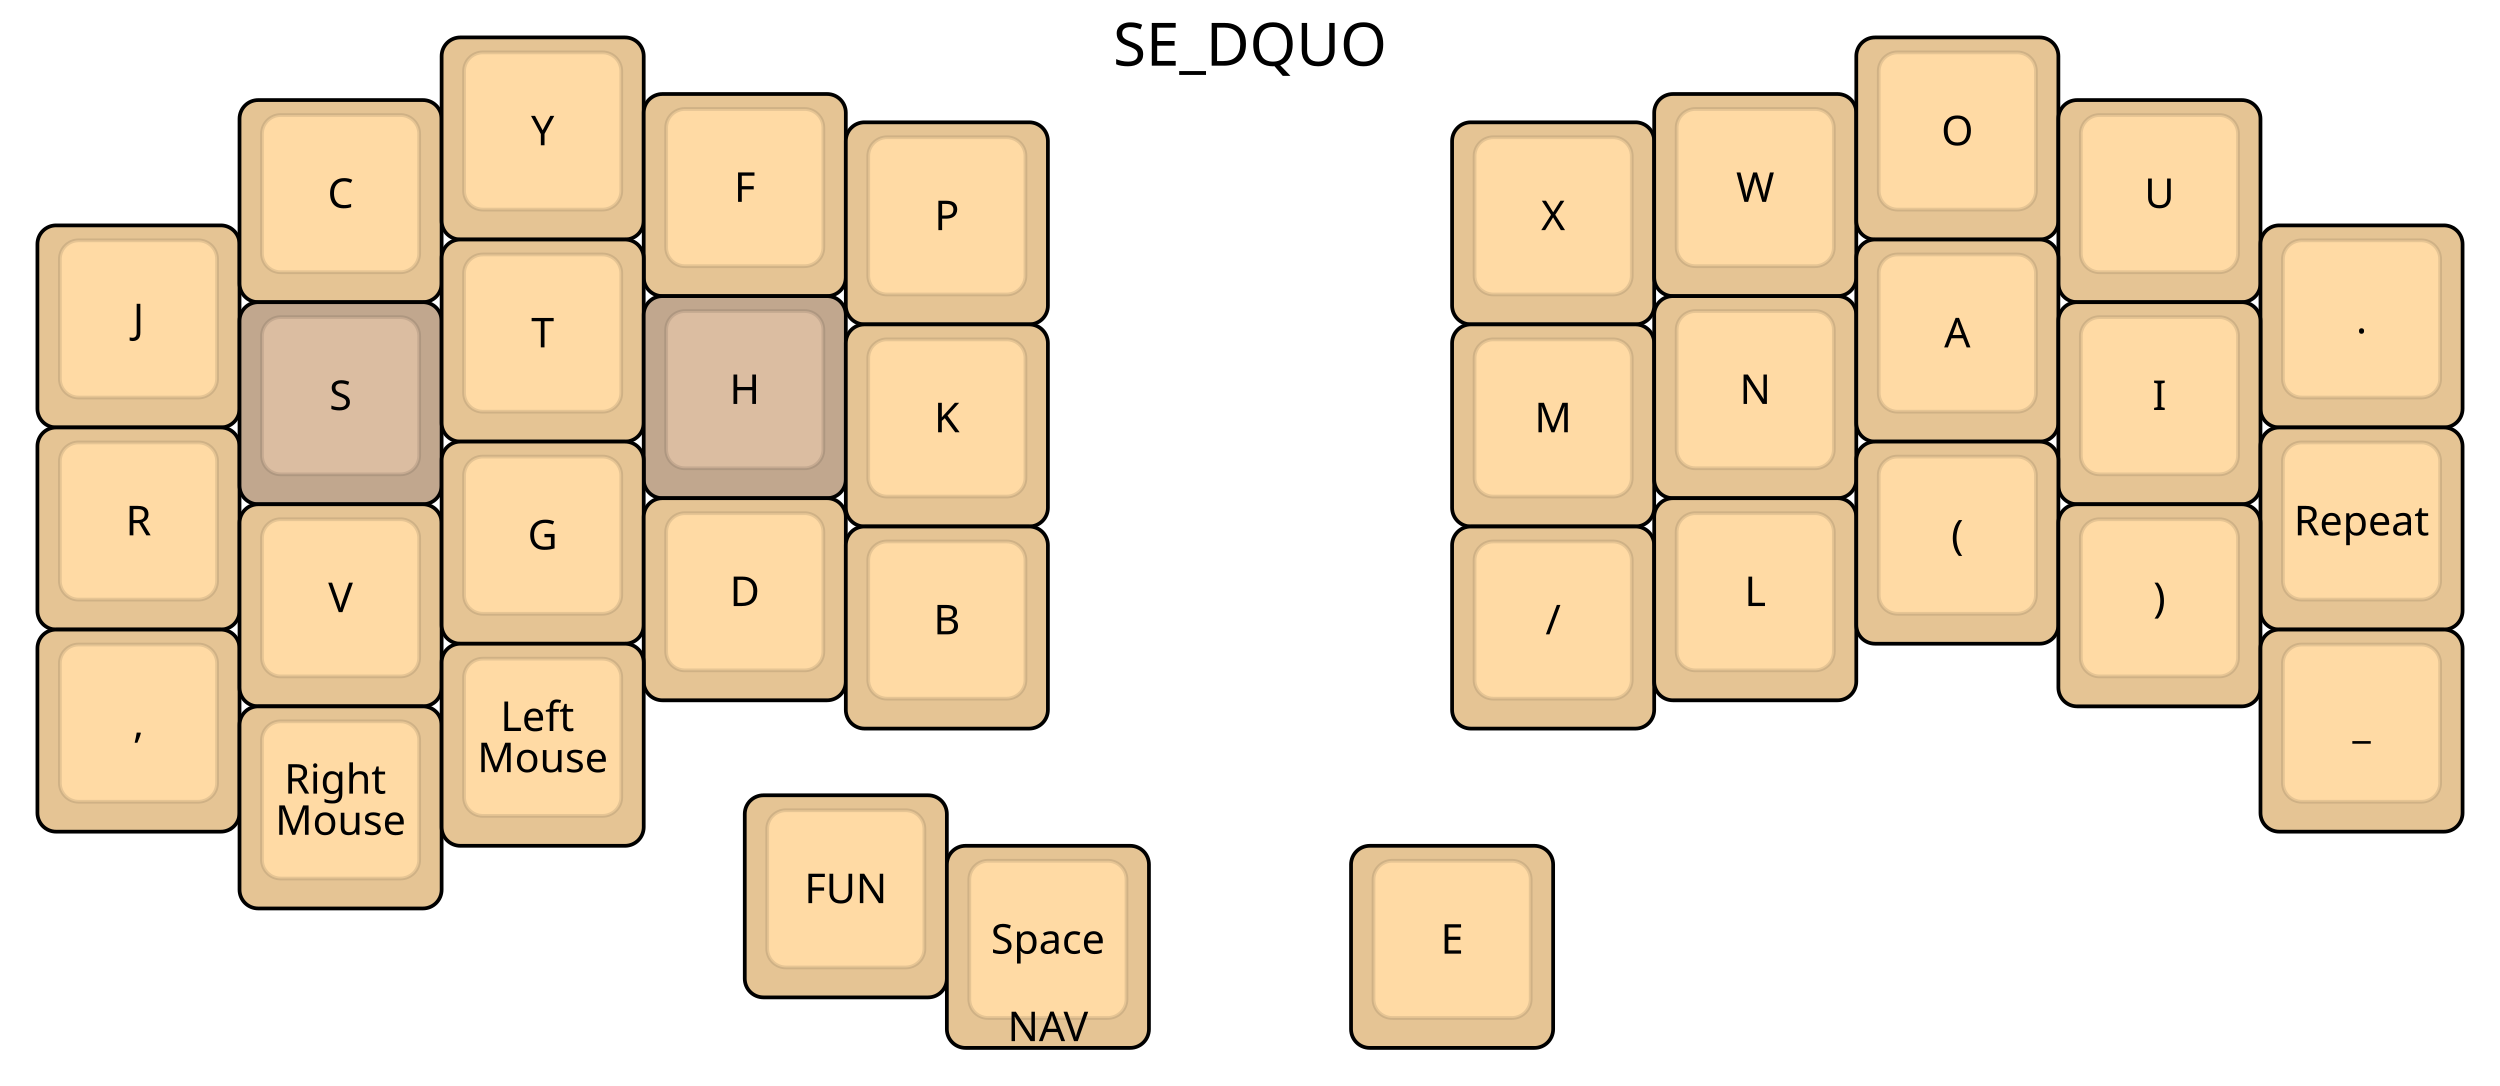
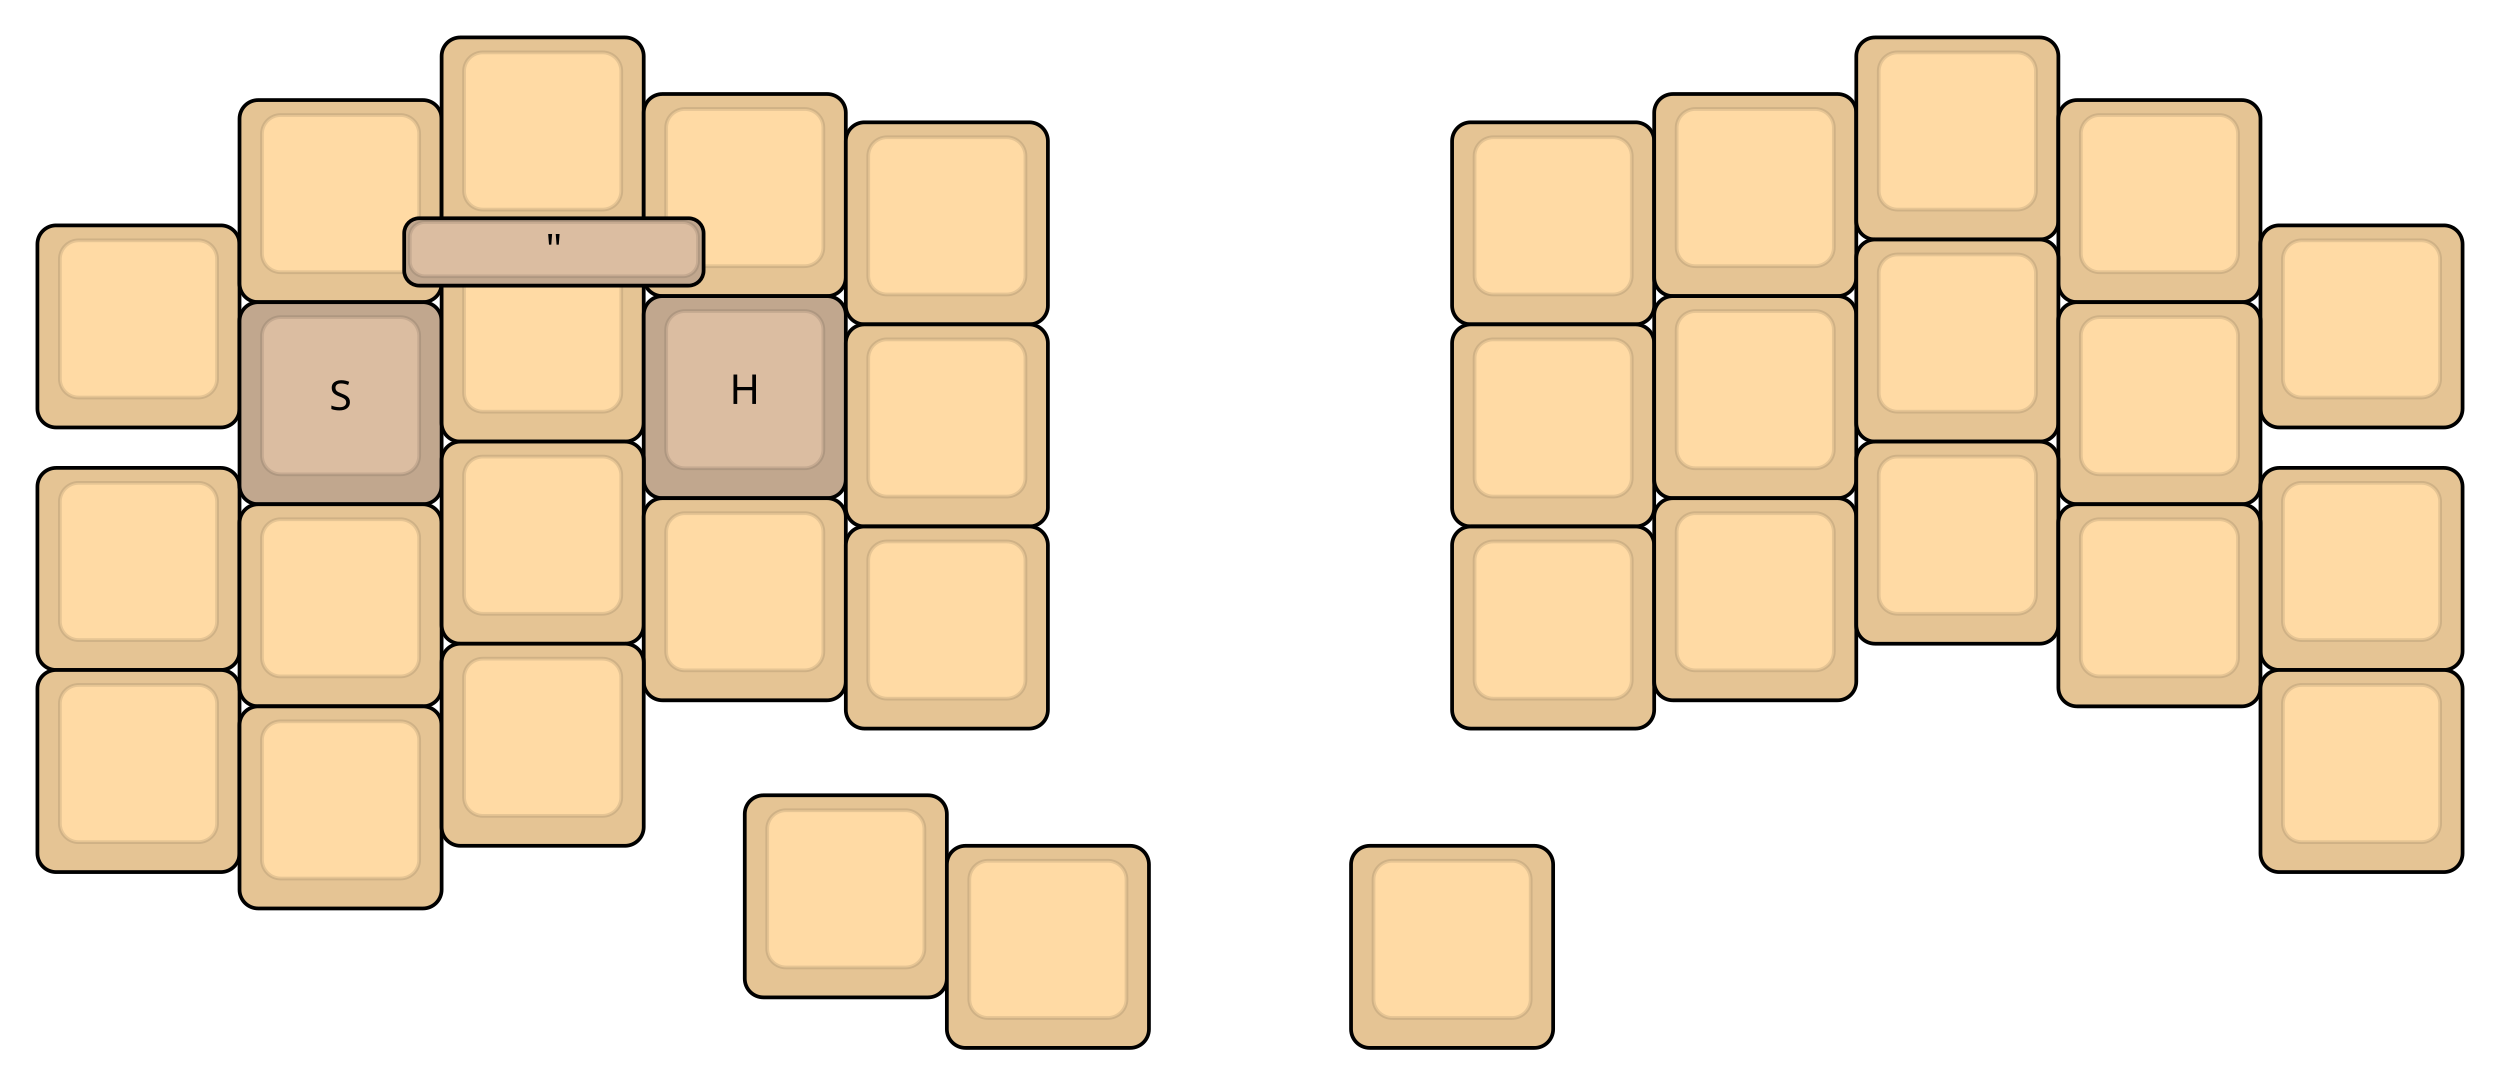
<svg xmlns="http://www.w3.org/2000/svg" width="668px" height="290x" viewBox="0 0 668 290">
  <style type="text/css">
    .keycap .border { stroke: black; stroke-width: 1; }
    .keycap .inner.border { stroke: rgba(0,0,0,.1); }
    .keycap { font-family: sans-serif; font-size: 11px}
    .combo-output { font-family: sans-serif; font-size: 16px}
    .combos .keycap { font-size: 8px}
  </style>
  <g class="keycap combo_background">
    <rect x="10" y="60.22" width="54" height="54" rx="5" fill="#e5c494" class="outer border" />
    <rect x="16" y="64.22" width="42" height="42" rx="5" fill="#ffdaa4" class="inner border" />
-     <text x="37" y="85.22" text-anchor="middle" dominant-baseline="middle" class="main">
-       <tspan x="37" dy="0">J</tspan>
-     </text>
  </g>
  <g class="keycap combo_background">
    <rect x="64" y="26.74" width="54" height="54" rx="5" fill="#e5c494" class="outer border" />
    <rect x="70" y="30.74" width="42" height="42" rx="5" fill="#ffdaa4" class="inner border" />
-     <text x="91" y="51.74" text-anchor="middle" dominant-baseline="middle" class="main">
-       <tspan x="91" dy="0">C</tspan>
-     </text>
  </g>
  <g class="keycap combo_background">
    <rect x="118" y="10" width="54" height="54" rx="5" fill="#e5c494" class="outer border" />
    <rect x="124" y="14" width="42" height="42" rx="5" fill="#ffdaa4" class="inner border" />
-     <text x="145" y="35" text-anchor="middle" dominant-baseline="middle" class="main">
-       <tspan x="145" dy="0">Y</tspan>
-     </text>
  </g>
  <g class="keycap combo_background">
    <rect x="172" y="25.12" width="54" height="54" rx="5" fill="#e5c494" class="outer border" />
    <rect x="178" y="29.12" width="42" height="42" rx="5" fill="#ffdaa4" class="inner border" />
-     <text x="199" y="50.12" text-anchor="middle" dominant-baseline="middle" class="main">
-       <tspan x="199" dy="0">F</tspan>
-     </text>
  </g>
  <g class="keycap combo_background">
    <rect x="226" y="32.68" width="54" height="54" rx="5" fill="#e5c494" class="outer border" />
    <rect x="232" y="36.68" width="42" height="42" rx="5" fill="#ffdaa4" class="inner border" />
-     <text x="253" y="57.68" text-anchor="middle" dominant-baseline="middle" class="main">
-       <tspan x="253" dy="0">P</tspan>
-     </text>
  </g>
  <g class="keycap combo_background">
    <rect x="388" y="32.68" width="54" height="54" rx="5" fill="#e5c494" class="outer border" />
    <rect x="394" y="36.68" width="42" height="42" rx="5" fill="#ffdaa4" class="inner border" />
-     <text x="415" y="57.68" text-anchor="middle" dominant-baseline="middle" class="main">
-       <tspan x="415" dy="0">X</tspan>
-     </text>
  </g>
  <g class="keycap combo_background">
    <rect x="442" y="25.12" width="54" height="54" rx="5" fill="#e5c494" class="outer border" />
    <rect x="448" y="29.12" width="42" height="42" rx="5" fill="#ffdaa4" class="inner border" />
-     <text x="469" y="50.12" text-anchor="middle" dominant-baseline="middle" class="main">
-       <tspan x="469" dy="0">W</tspan>
-     </text>
  </g>
  <g class="keycap combo_background">
    <rect x="496" y="10" width="54" height="54" rx="5" fill="#e5c494" class="outer border" />
    <rect x="502" y="14" width="42" height="42" rx="5" fill="#ffdaa4" class="inner border" />
-     <text x="523" y="35" text-anchor="middle" dominant-baseline="middle" class="main">
-       <tspan x="523" dy="0">O</tspan>
-     </text>
  </g>
  <g class="keycap combo_background">
    <rect x="550" y="26.74" width="54" height="54" rx="5" fill="#e5c494" class="outer border" />
    <rect x="556" y="30.74" width="42" height="42" rx="5" fill="#ffdaa4" class="inner border" />
-     <text x="577" y="51.74" text-anchor="middle" dominant-baseline="middle" class="main">
-       <tspan x="577" dy="0">U</tspan>
-     </text>
  </g>
  <g class="keycap combo_background">
    <rect x="604" y="60.22" width="54" height="54" rx="5" fill="#e5c494" class="outer border" />
    <rect x="610" y="64.22" width="42" height="42" rx="5" fill="#ffdaa4" class="inner border" />
-     <text x="631" y="85.22" text-anchor="middle" dominant-baseline="middle" class="main">
-       <tspan x="631" dy="0">.</tspan>
-     </text>
  </g>
  <g class="keycap combo_background">
-     <rect x="10" y="114.22" width="54" height="54" rx="5" fill="#e5c494" class="outer border" />
-     <rect x="16" y="118.22" width="42" height="42" rx="5" fill="#ffdaa4" class="inner border" />
-     <text x="37" y="139.22" text-anchor="middle" dominant-baseline="middle" class="main">
-       <tspan x="37" dy="0">R</tspan>
-     </text>
+     <rect x="10" y="125.02" width="54" height="54" rx="5" fill="#e5c494" class="outer border" />
+     <rect x="16" y="129.02" width="42" height="42" rx="5" fill="#ffdaa4" class="inner border" />
  </g>
  <g class="keycap default">
    <rect x="64" y="80.74" width="54" height="54" rx="5" fill="#c1a78e" class="outer border" />
    <rect x="70" y="84.74" width="42" height="42" rx="5" fill="#dbbda1" class="inner border" />
    <text x="91" y="105.74" text-anchor="middle" dominant-baseline="middle" class="main">
      <tspan x="91" dy="0">S</tspan>
    </text>
  </g>
  <g class="keycap combo_background">
    <rect x="118" y="64" width="54" height="54" rx="5" fill="#e5c494" class="outer border" />
    <rect x="124" y="68" width="42" height="42" rx="5" fill="#ffdaa4" class="inner border" />
-     <text x="145" y="89" text-anchor="middle" dominant-baseline="middle" class="main">
-       <tspan x="145" dy="0">T</tspan>
-     </text>
  </g>
  <g class="keycap default">
    <rect x="172" y="79.12" width="54" height="54" rx="5" fill="#c1a78e" class="outer border" />
    <rect x="178" y="83.12" width="42" height="42" rx="5" fill="#dbbda1" class="inner border" />
    <text x="199" y="104.12" text-anchor="middle" dominant-baseline="middle" class="main">
      <tspan x="199" dy="0">H</tspan>
    </text>
  </g>
  <g class="keycap combo_background">
    <rect x="226" y="86.68" width="54" height="54" rx="5" fill="#e5c494" class="outer border" />
    <rect x="232" y="90.68" width="42" height="42" rx="5" fill="#ffdaa4" class="inner border" />
-     <text x="253" y="111.68" text-anchor="middle" dominant-baseline="middle" class="main">
-       <tspan x="253" dy="0">K</tspan>
-     </text>
  </g>
  <g class="keycap combo_background">
    <rect x="388" y="86.68" width="54" height="54" rx="5" fill="#e5c494" class="outer border" />
    <rect x="394" y="90.68" width="42" height="42" rx="5" fill="#ffdaa4" class="inner border" />
-     <text x="415" y="111.68" text-anchor="middle" dominant-baseline="middle" class="main">
-       <tspan x="415" dy="0">M</tspan>
-     </text>
  </g>
  <g class="keycap combo_background">
    <rect x="442" y="79.12" width="54" height="54" rx="5" fill="#e5c494" class="outer border" />
    <rect x="448" y="83.12" width="42" height="42" rx="5" fill="#ffdaa4" class="inner border" />
-     <text x="469" y="104.12" text-anchor="middle" dominant-baseline="middle" class="main">
-       <tspan x="469" dy="0">N</tspan>
-     </text>
  </g>
  <g class="keycap combo_background">
    <rect x="496" y="64" width="54" height="54" rx="5" fill="#e5c494" class="outer border" />
    <rect x="502" y="68" width="42" height="42" rx="5" fill="#ffdaa4" class="inner border" />
-     <text x="523" y="89" text-anchor="middle" dominant-baseline="middle" class="main">
-       <tspan x="523" dy="0">A</tspan>
-     </text>
  </g>
  <g class="keycap combo_background">
    <rect x="550" y="80.74" width="54" height="54" rx="5" fill="#e5c494" class="outer border" />
    <rect x="556" y="84.74" width="42" height="42" rx="5" fill="#ffdaa4" class="inner border" />
-     <text x="577" y="105.74" text-anchor="middle" dominant-baseline="middle" class="main">
-       <tspan x="577" dy="0">I</tspan>
-     </text>
  </g>
  <g class="keycap combo_background">
-     <rect x="604" y="114.22" width="54" height="54" rx="5" fill="#e5c494" class="outer border" />
-     <rect x="610" y="118.22" width="42" height="42" rx="5" fill="#ffdaa4" class="inner border" />
-     <text x="631" y="139.22" text-anchor="middle" dominant-baseline="middle" class="main">
-       <tspan x="631" dy="0">Repeat</tspan>
-     </text>
+     <rect x="604" y="125.02" width="54" height="54" rx="5" fill="#e5c494" class="outer border" />
+     <rect x="610" y="129.02" width="42" height="42" rx="5" fill="#ffdaa4" class="inner border" />
  </g>
  <g class="keycap combo_background">
-     <rect x="10" y="168.22" width="54" height="54" rx="5" fill="#e5c494" class="outer border" />
-     <rect x="16" y="172.22" width="42" height="42" rx="5" fill="#ffdaa4" class="inner border" />
-     <text x="37" y="193.22" text-anchor="middle" dominant-baseline="middle" class="main">
-       <tspan x="37" dy="0">,</tspan>
-     </text>
+     <rect x="10" y="179.02" width="54" height="54" rx="5" fill="#e5c494" class="outer border" />
+     <rect x="16" y="183.02" width="42" height="42" rx="5" fill="#ffdaa4" class="inner border" />
  </g>
  <g class="keycap combo_background">
    <rect x="64" y="134.74" width="54" height="54" rx="5" fill="#e5c494" class="outer border" />
    <rect x="70" y="138.74" width="42" height="42" rx="5" fill="#ffdaa4" class="inner border" />
-     <text x="91" y="159.74" text-anchor="middle" dominant-baseline="middle" class="main">
-       <tspan x="91" dy="0">V</tspan>
-     </text>
  </g>
  <g class="keycap combo_background">
    <rect x="118" y="118" width="54" height="54" rx="5" fill="#e5c494" class="outer border" />
    <rect x="124" y="122" width="42" height="42" rx="5" fill="#ffdaa4" class="inner border" />
-     <text x="145" y="143" text-anchor="middle" dominant-baseline="middle" class="main">
-       <tspan x="145" dy="0">G</tspan>
-     </text>
  </g>
  <g class="keycap combo_background">
    <rect x="172" y="133.12" width="54" height="54" rx="5" fill="#e5c494" class="outer border" />
    <rect x="178" y="137.12" width="42" height="42" rx="5" fill="#ffdaa4" class="inner border" />
-     <text x="199" y="158.12" text-anchor="middle" dominant-baseline="middle" class="main">
-       <tspan x="199" dy="0">D</tspan>
-     </text>
  </g>
  <g class="keycap combo_background">
    <rect x="226" y="140.68" width="54" height="54" rx="5" fill="#e5c494" class="outer border" />
    <rect x="232" y="144.68" width="42" height="42" rx="5" fill="#ffdaa4" class="inner border" />
-     <text x="253" y="165.68" text-anchor="middle" dominant-baseline="middle" class="main">
-       <tspan x="253" dy="0">B</tspan>
-     </text>
  </g>
  <g class="keycap combo_background">
    <rect x="388" y="140.68" width="54" height="54" rx="5" fill="#e5c494" class="outer border" />
    <rect x="394" y="144.68" width="42" height="42" rx="5" fill="#ffdaa4" class="inner border" />
-     <text x="415" y="165.68" text-anchor="middle" dominant-baseline="middle" class="main">
-       <tspan x="415" dy="0">/</tspan>
-     </text>
  </g>
  <g class="keycap combo_background">
    <rect x="442" y="133.12" width="54" height="54" rx="5" fill="#e5c494" class="outer border" />
    <rect x="448" y="137.12" width="42" height="42" rx="5" fill="#ffdaa4" class="inner border" />
-     <text x="469" y="158.12" text-anchor="middle" dominant-baseline="middle" class="main">
-       <tspan x="469" dy="0">L</tspan>
-     </text>
  </g>
  <g class="keycap combo_background">
    <rect x="496" y="118" width="54" height="54" rx="5" fill="#e5c494" class="outer border" />
    <rect x="502" y="122" width="42" height="42" rx="5" fill="#ffdaa4" class="inner border" />
-     <text x="523" y="143" text-anchor="middle" dominant-baseline="middle" class="main">
-       <tspan x="523" dy="0">(</tspan>
-     </text>
  </g>
  <g class="keycap combo_background">
    <rect x="550" y="134.74" width="54" height="54" rx="5" fill="#e5c494" class="outer border" />
    <rect x="556" y="138.74" width="42" height="42" rx="5" fill="#ffdaa4" class="inner border" />
-     <text x="577" y="159.74" text-anchor="middle" dominant-baseline="middle" class="main">
-       <tspan x="577" dy="0">)</tspan>
-     </text>
  </g>
  <g class="keycap combo_background">
-     <rect x="604" y="168.22" width="54" height="54" rx="5" fill="#e5c494" class="outer border" />
-     <rect x="610" y="172.22" width="42" height="42" rx="5" fill="#ffdaa4" class="inner border" />
-     <text x="631" y="193.22" text-anchor="middle" dominant-baseline="middle" class="main">
-       <tspan x="631" dy="0">_</tspan>
-     </text>
+     <rect x="604" y="179.02" width="54" height="54" rx="5" fill="#e5c494" class="outer border" />
+     <rect x="610" y="183.02" width="42" height="42" rx="5" fill="#ffdaa4" class="inner border" />
  </g>
  <g class="keycap combo_background">
    <rect x="64" y="188.74" width="54" height="54" rx="5" fill="#e5c494" class="outer border" />
    <rect x="70" y="192.74" width="42" height="42" rx="5" fill="#ffdaa4" class="inner border" />
-     <text x="91" y="208.24" text-anchor="middle" dominant-baseline="middle" class="main">
-       <tspan x="91" dy="0">Right</tspan>
-       <tspan x="91" dy="11">Mouse</tspan>
-     </text>
  </g>
  <g class="keycap combo_background">
    <rect x="118" y="172" width="54" height="54" rx="5" fill="#e5c494" class="outer border" />
    <rect x="124" y="176" width="42" height="42" rx="5" fill="#ffdaa4" class="inner border" />
-     <text x="145" y="191.5" text-anchor="middle" dominant-baseline="middle" class="main">
-       <tspan x="145" dy="0">Left</tspan>
-       <tspan x="145" dy="11">Mouse</tspan>
-     </text>
  </g>
  <g class="keycap combo_background">
    <rect x="199" y="212.5" width="54" height="54" rx="5" fill="#e5c494" class="outer border" />
    <rect x="205" y="216.5" width="42" height="42" rx="5" fill="#ffdaa4" class="inner border" />
-     <text x="226" y="237.5" text-anchor="middle" dominant-baseline="middle" class="main">
-       <tspan x="226" dy="0">FUN</tspan>
-     </text>
  </g>
  <g class="keycap combo_background">
    <rect x="253" y="226" width="54" height="54" rx="5" fill="#e5c494" class="outer border" />
    <rect x="259" y="230" width="42" height="42" rx="5" fill="#ffdaa4" class="inner border" />
-     <text x="280" y="251" text-anchor="middle" dominant-baseline="middle" class="main">
-       <tspan x="280" dy="0">Space</tspan>
-     </text>
-     <text x="280" y="278.2" text-anchor="middle" class="sub">NAV</text>
  </g>
  <g class="keycap combo_background">
    <rect x="361" y="226" width="54" height="54" rx="5" fill="#e5c494" class="outer border" />
    <rect x="367" y="230" width="42" height="42" rx="5" fill="#ffdaa4" class="inner border" />
-     <text x="388" y="251" text-anchor="middle" dominant-baseline="middle" class="main">
-       <tspan x="388" dy="0">E</tspan>
+   </g>
+   <g class="keycap default">
+     <rect x="108" y="58.32" width="80" height="18" rx="4" fill="#c1a78e" class="outer border" />
+     <rect x="109.5" y="59.32" width="77" height="14.5" rx="4" fill="#dbbda1" class="inner border" />
+     <text x="148" y="66.57" text-anchor="middle" dominant-baseline="middle" class="main">
+       <tspan x="148" dy="0">"</tspan>
    </text>
  </g>
-   <text x="334" y="12" text-anchor="middle" dominant-baseline="middle" class="combo-output">SE_DQUO</text>
</svg>
